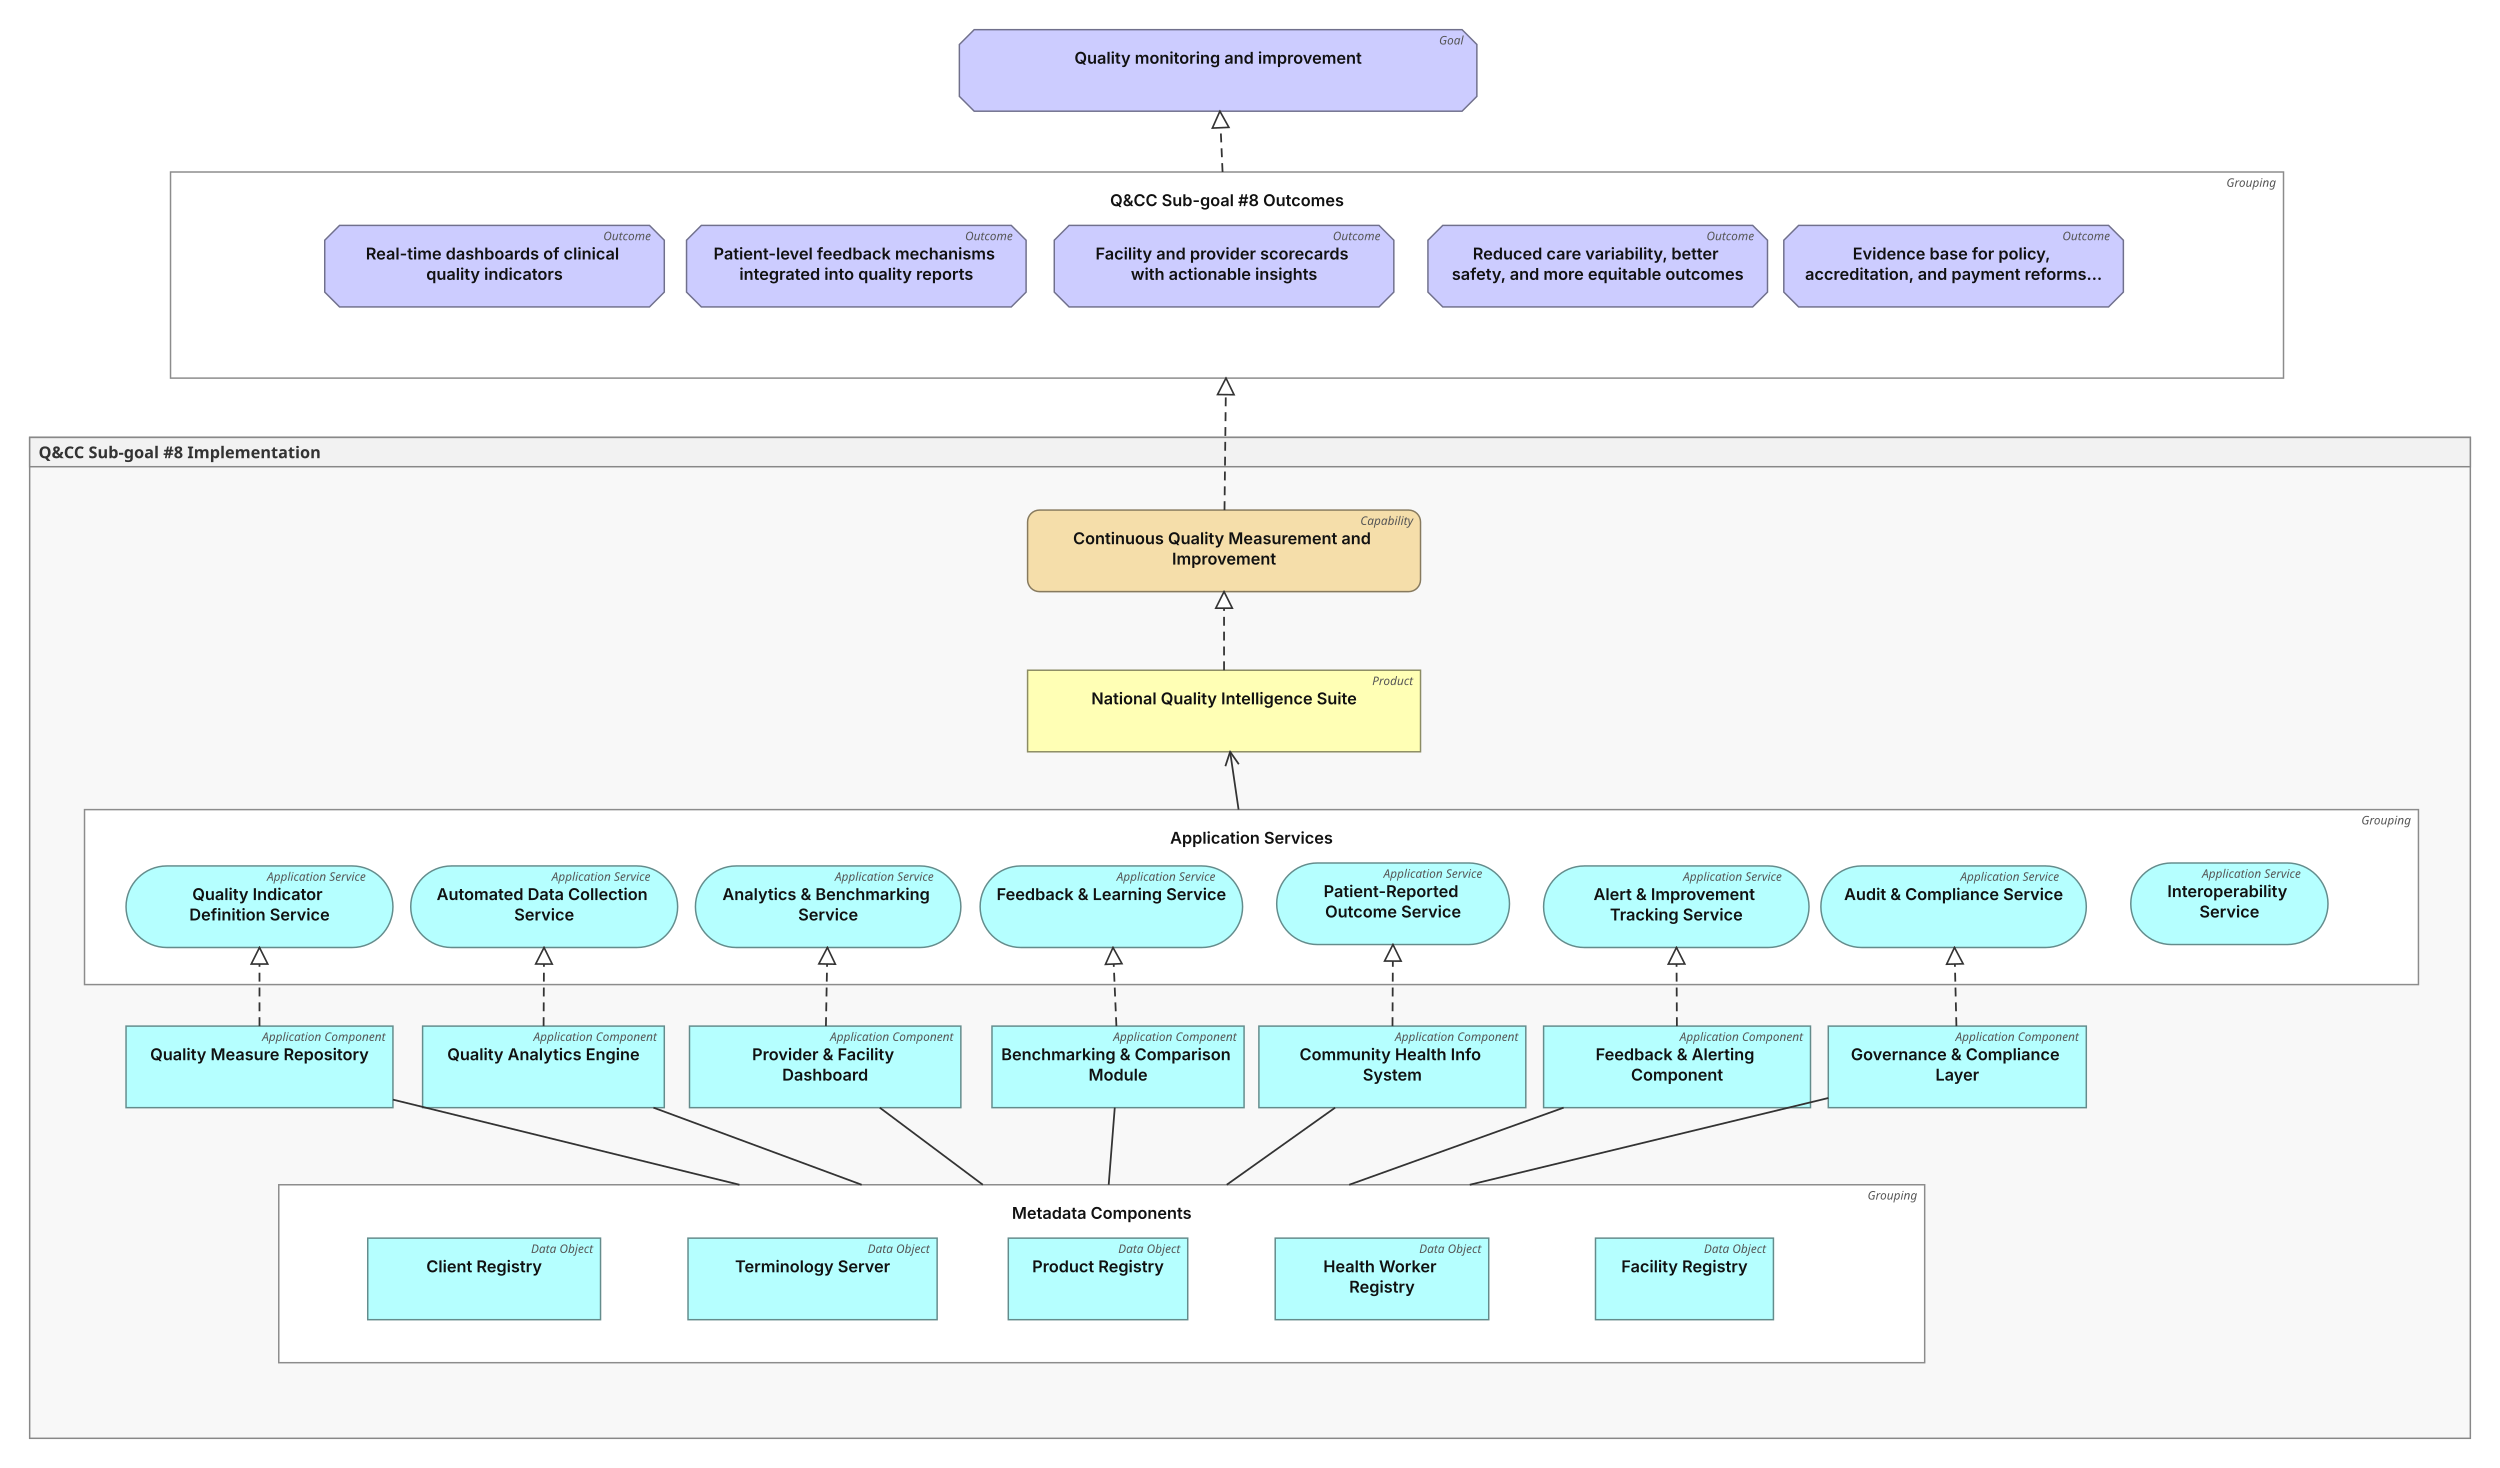
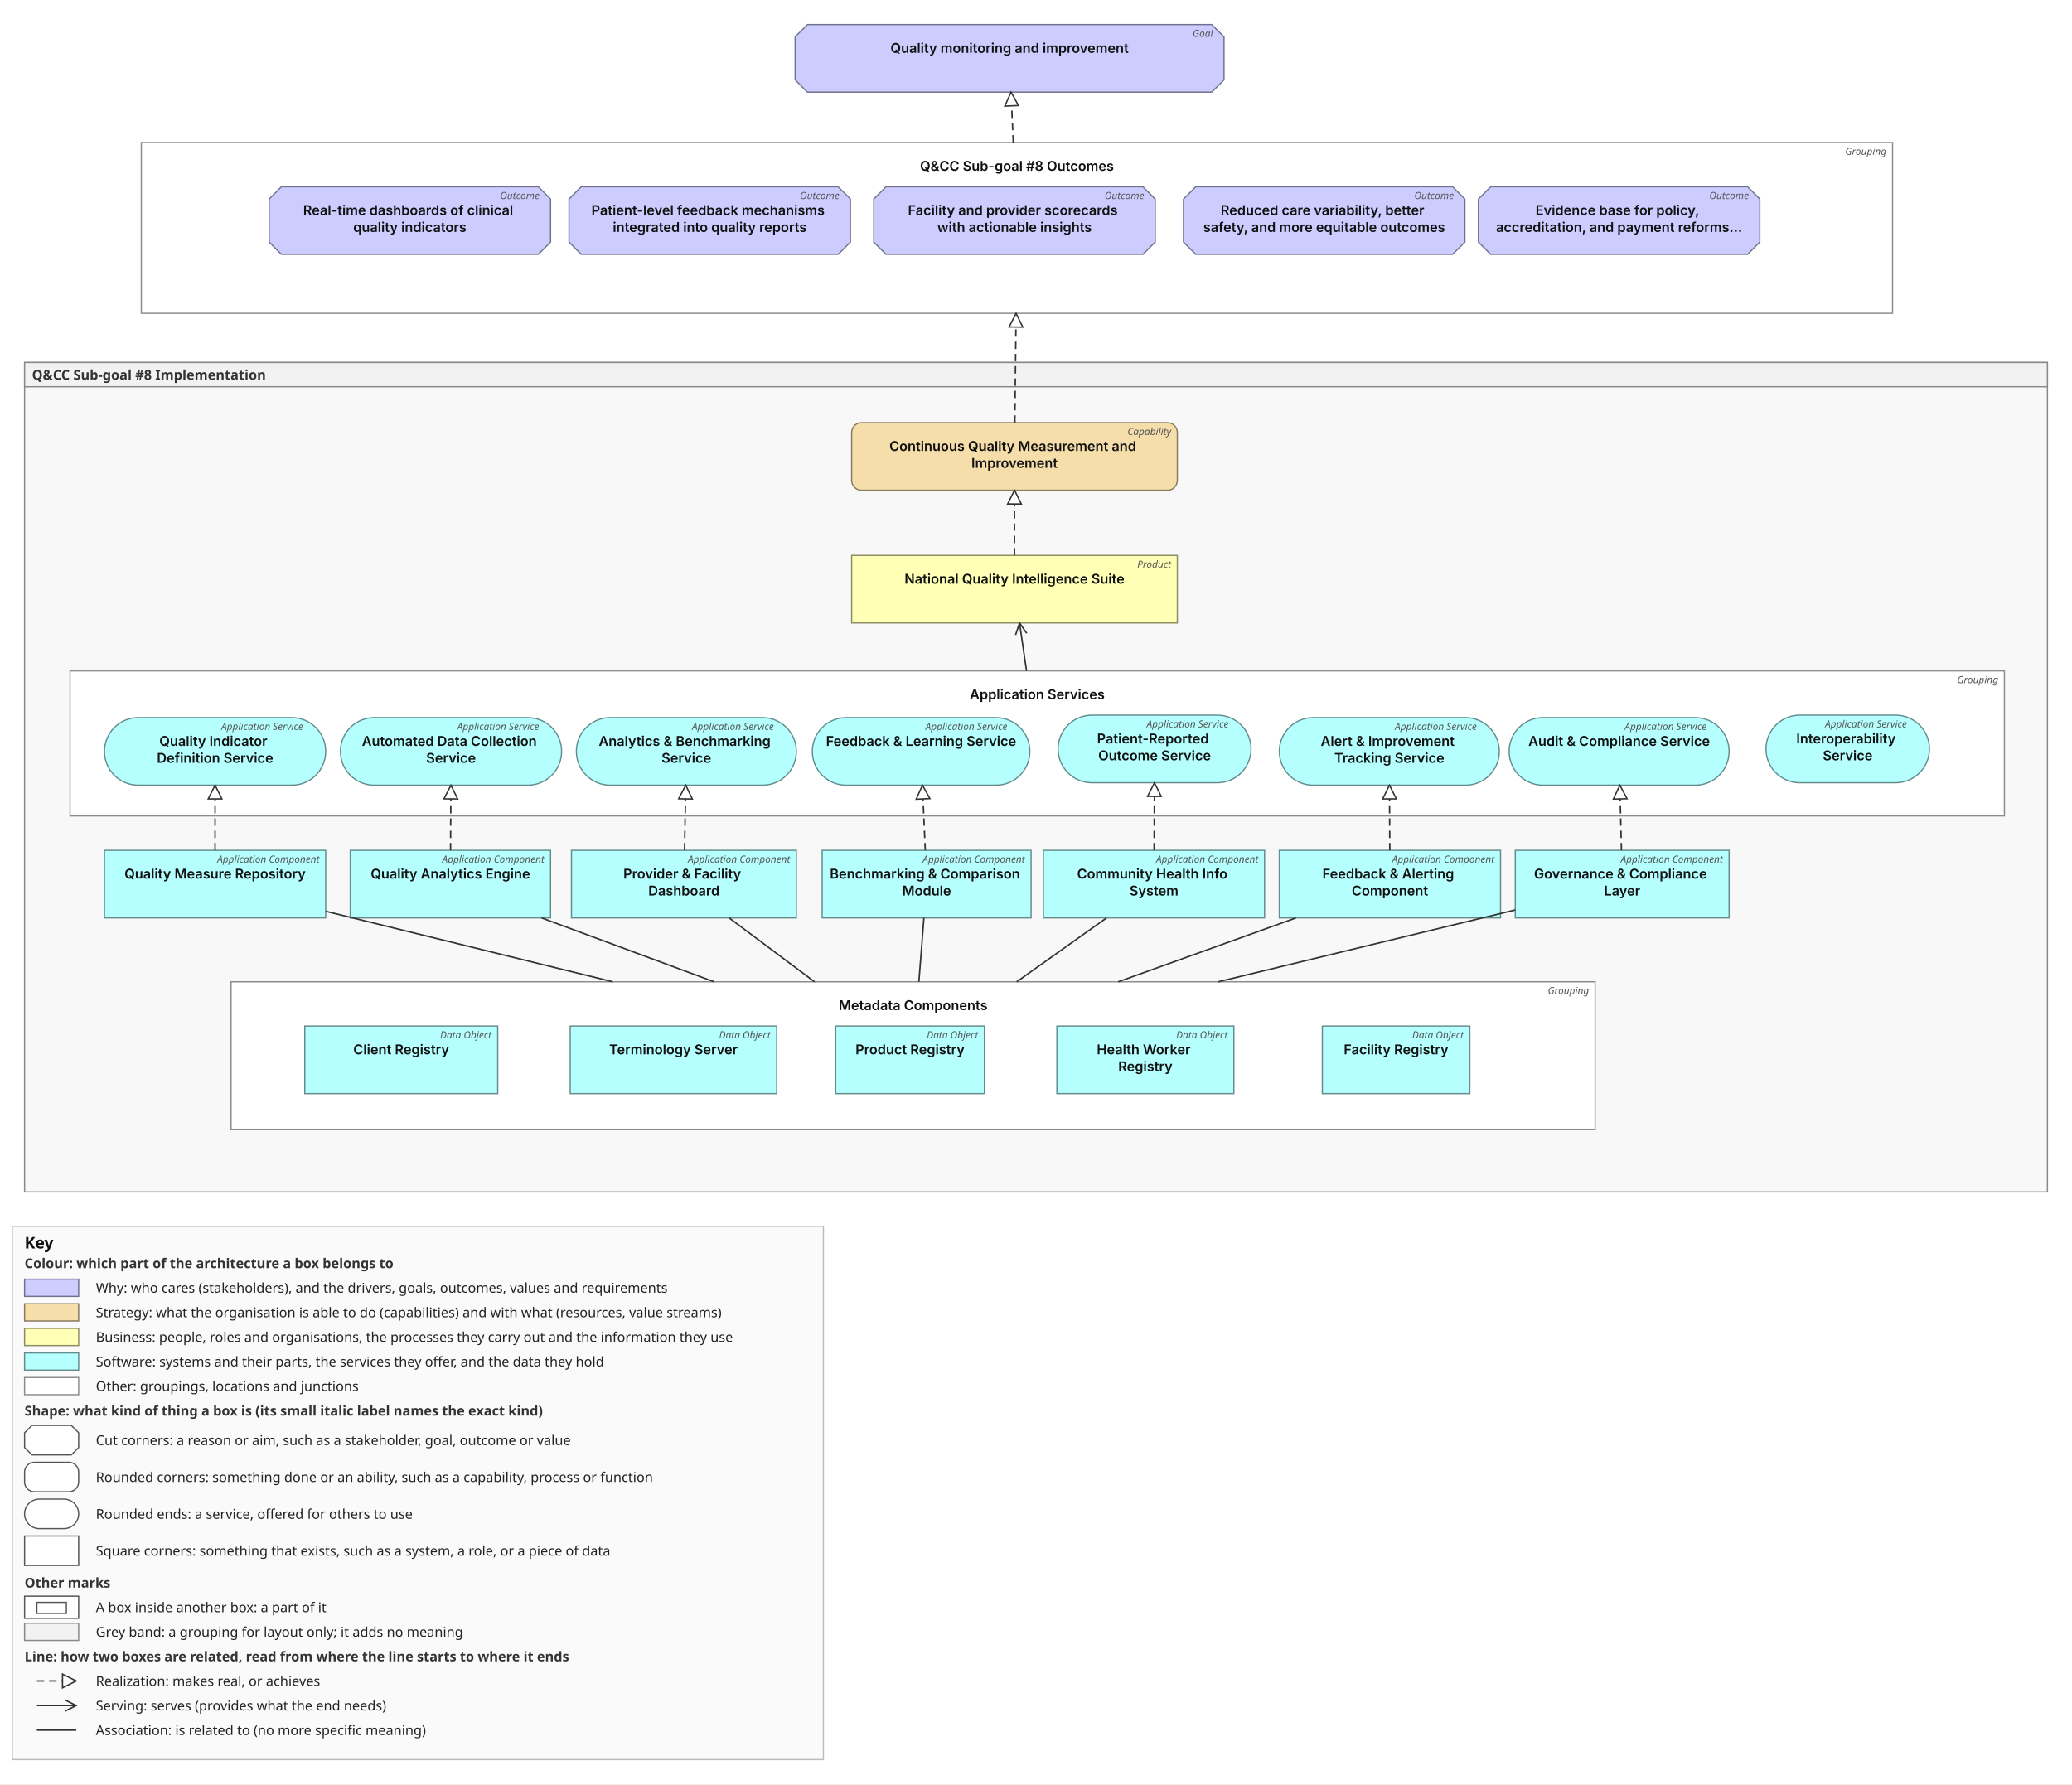
- <svg xmlns="http://www.w3.org/2000/svg" viewBox="6 4 1686 990" width="1686" height="990" role="img" aria-labelledby="av-title">
+ <svg xmlns="http://www.w3.org/2000/svg" viewBox="6 4 1686 1452" width="1686" height="1452" role="img" aria-labelledby="av-title">
  <style>
.av-name{font:600 11px system-ui,-apple-system,"Segoe UI",sans-serif;fill:#111}
.av-type{font:italic 8px system-ui,sans-serif;fill:#555}
.av-group{font:600 11px system-ui,sans-serif;fill:#333}
.av-note{font:10px system-ui,sans-serif;fill:#222}
+ .av-key{font:11px system-ui,sans-serif;fill:#222}
+ .av-keyh{font:600 11px system-ui,sans-serif;fill:#333}
+ .av-keyt{font:700 13px system-ui,sans-serif;fill:#111}
.av-rel{font:9px system-ui,sans-serif;fill:#333;paint-order:stroke;stroke:#fff;stroke-width:3px}
a:hover rect,a:hover polygon,a:focus rect,a:focus polygon{stroke:#06c;stroke-width:2.5}
</style>
  <defs>
    <marker id="arrow-open" viewBox="0 0 12 12" refX="11" refY="6" markerWidth="11" markerHeight="11" orient="auto-start-reverse" markerUnits="userSpaceOnUse">
      <path d="M1 1 L11 6 L1 11" fill="none" stroke="#333" stroke-width="1.3" />
    </marker>
    <marker id="arrow-filled" viewBox="0 0 12 12" refX="11" refY="6" markerWidth="11" markerHeight="11" orient="auto-start-reverse" markerUnits="userSpaceOnUse">
      <path d="M1 1 L11 6 L1 11 Z" fill="#333" />
    </marker>
    <marker id="arrow-small" viewBox="0 0 10 10" refX="9" refY="5" markerWidth="8" markerHeight="8" orient="auto-start-reverse" markerUnits="userSpaceOnUse">
      <path d="M1 1 L9 5 L1 9" fill="none" stroke="#333" stroke-width="1.2" />
    </marker>
    <marker id="triangle-hollow" viewBox="0 0 14 14" refX="13" refY="7" markerWidth="13" markerHeight="13" orient="auto-start-reverse" markerUnits="userSpaceOnUse">
      <path d="M1 1 L13 7 L1 13 Z" fill="#fff" stroke="#333" stroke-width="1.2" />
    </marker>
    <marker id="diamond-filled" viewBox="0 0 16 10" refX="1" refY="5" markerWidth="16" markerHeight="10" orient="auto-start-reverse" markerUnits="userSpaceOnUse">
      <path d="M1 5 L8 1 L15 5 L8 9 Z" fill="#333" />
    </marker>
    <marker id="diamond-hollow" viewBox="0 0 16 10" refX="1" refY="5" markerWidth="16" markerHeight="10" orient="auto-start-reverse" markerUnits="userSpaceOnUse">
      <path d="M1 5 L8 1 L15 5 L8 9 Z" fill="#fff" stroke="#333" stroke-width="1.2" />
    </marker>
    <marker id="dot" viewBox="0 0 8 8" refX="4" refY="4" markerWidth="7" markerHeight="7" orient="auto" markerUnits="userSpaceOnUse">
      <circle cx="4" cy="4" r="3.2" fill="#333" />
    </marker>
    <pattern id="missing" width="8" height="8" patternUnits="userSpaceOnUse" patternTransform="rotate(45)">
      <rect width="8" height="8" fill="#fff" />
      <line x1="0" y1="0" x2="0" y2="8" stroke="#d33" stroke-width="2" />
    </pattern>
  </defs>
-   <rect x="6" y="4" width="1686" height="990" fill="#fff" />
+   <rect x="6" y="4" width="1686" height="1452" fill="#fff" />
  <g class="av-g">
    <rect x="26" y="299" width="1646" height="675" fill="#f2f2f2" fill-opacity=".55" stroke="#888" />
    <rect x="26" y="299" width="1646" height="19.75" fill="#f2f2f2" stroke="#888" />
    <text class="av-group" x="32" y="313">Q&amp;CC Sub-goal #8 Implementation</text>
  </g>
-   <a href="../../../en/dpi-h-ra/archimate/0.2.0-draft.2/elements/id-7cd099e247fa42118b241c06bf61b1a4/" target="_top">
+   <a href="../../../en/dpi-h-ra/archimate/0.2.0-draft.2/elements/metadata-components-7cd0/" target="_top">
    <rect x="194" y="803" width="1110" height="120" fill="#ffffff" stroke="#8c8c8c" stroke-width="1" />
    <text class="av-type" x="1299" y="813" text-anchor="end">Grouping</text>
    <text class="av-name" x="749" y="826" text-anchor="middle">
      <tspan x="749" dy="0">Metadata Components</tspan>
    </text>
  </a>
-   <a href="../../../en/dpi-h-ra/archimate/0.2.0-draft.2/elements/id-716fcfc68efb4aafa35b80fe4bd608e5/" target="_top">
+   <a href="../../../en/dpi-h-ra/archimate/0.2.0-draft.2/elements/product-registry/" target="_top">
    <rect x="686" y="839" width="121" height="55" fill="#b5ffff" stroke="#648c8c" stroke-width="1" />
    <text class="av-type" x="802" y="849" text-anchor="end">Data Object</text>
    <text class="av-name" x="746.5" y="862" text-anchor="middle">
      <tspan x="746.5" dy="0">Product Registry</tspan>
    </text>
  </a>
-   <a href="../../../en/dpi-h-ra/archimate/0.2.0-draft.2/elements/id-50b8108b9eff457aa52f959afe53400b/" target="_top">
+   <a href="../../../en/dpi-h-ra/archimate/0.2.0-draft.2/elements/client-registry-50b8/" target="_top">
    <rect x="254" y="839" width="157" height="55" fill="#b5ffff" stroke="#648c8c" stroke-width="1" />
    <text class="av-type" x="406" y="849" text-anchor="end">Data Object</text>
    <text class="av-name" x="332.5" y="862" text-anchor="middle">
      <tspan x="332.5" dy="0">Client Registry</tspan>
    </text>
  </a>
-   <a href="../../../en/dpi-h-ra/archimate/0.2.0-draft.2/elements/id-60d2c9e1f10b488f9a579513e530b934/" target="_top">
+   <a href="../../../en/dpi-h-ra/archimate/0.2.0-draft.2/elements/facility-registry/" target="_top">
    <rect x="1082" y="839" width="120" height="55" fill="#b5ffff" stroke="#648c8c" stroke-width="1" />
    <text class="av-type" x="1197" y="849" text-anchor="end">Data Object</text>
    <text class="av-name" x="1142" y="862" text-anchor="middle">
      <tspan x="1142" dy="0">Facility Registry</tspan>
    </text>
  </a>
-   <a href="../../../en/dpi-h-ra/archimate/0.2.0-draft.2/elements/id-8a1b7256b3204a9aafef87c0db340987/" target="_top">
+   <a href="../../../en/dpi-h-ra/archimate/0.2.0-draft.2/elements/health-worker-registry/" target="_top">
    <rect x="866" y="839" width="144" height="55" fill="#b5ffff" stroke="#648c8c" stroke-width="1" />
    <text class="av-type" x="1005" y="849" text-anchor="end">Data Object</text>
    <text class="av-name" x="938" y="862" text-anchor="middle">
      <tspan x="938" dy="0">Health Worker</tspan>
      <tspan x="938" dy="13.75">Registry</tspan>
    </text>
  </a>
-   <a href="../../../en/dpi-h-ra/archimate/0.2.0-draft.2/elements/id-24938fddf85d4fa5a0e4c17075cf6d5a/" target="_top">
+   <a href="../../../en/dpi-h-ra/archimate/0.2.0-draft.2/elements/terminology-server-2493/" target="_top">
    <rect x="470" y="839" width="168" height="55" fill="#b5ffff" stroke="#648c8c" stroke-width="1" />
    <text class="av-type" x="633" y="849" text-anchor="end">Data Object</text>
    <text class="av-name" x="554" y="862" text-anchor="middle">
      <tspan x="554" dy="0">Terminology Server</tspan>
    </text>
  </a>
-   <a href="../../../en/dpi-h-ra/archimate/0.2.0-draft.2/elements/id-a97b247deccb47f5b28d6c7c85258464/" target="_top">
+   <a href="../../../en/dpi-h-ra/archimate/0.2.0-draft.2/elements/q-cc-sub-goal-8-outcomes/" target="_top">
    <rect x="121" y="120" width="1425" height="139" fill="#ffffff" stroke="#8c8c8c" stroke-width="1" />
    <text class="av-type" x="1541" y="130" text-anchor="end">Grouping</text>
    <text class="av-name" x="833.5" y="143" text-anchor="middle">
      <tspan x="833.5" dy="0">Q&amp;CC Sub-goal #8 Outcomes</tspan>
    </text>
  </a>
-   <a href="../../../en/dpi-h-ra/archimate/0.2.0-draft.2/elements/id-4b282993710a4bf38fde1d2af89d089b/" target="_top">
+   <a href="../../../en/dpi-h-ra/archimate/0.2.0-draft.2/elements/patient-level-feedback-mechanisms-integrated-into-quality/" target="_top">
    <polygon points="479,156 688,156 698,166 698,201 688,211 479,211 469,201 469,166" fill="#ccccff" stroke="#70708c" stroke-width="1" />
    <text class="av-type" x="689" y="166" text-anchor="end">Outcome</text>
    <text class="av-name" x="583.5" y="179" text-anchor="middle">
      <tspan x="583.5" dy="0">Patient-level feedback mechanisms</tspan>
      <tspan x="583.5" dy="13.75">integrated into quality reports</tspan>
    </text>
  </a>
-   <a href="../../../en/dpi-h-ra/archimate/0.2.0-draft.2/elements/id-d76a0b90504448a3af6dcad09456a2cd/" target="_top">
+   <a href="../../../en/dpi-h-ra/archimate/0.2.0-draft.2/elements/application-services-d76a/" target="_top">
    <rect x="63" y="550" width="1574" height="118" fill="#ffffff" stroke="#8c8c8c" stroke-width="1" />
    <text class="av-type" x="1632" y="560" text-anchor="end">Grouping</text>
    <text class="av-name" x="850" y="573" text-anchor="middle">
      <tspan x="850" dy="0">Application Services</tspan>
    </text>
  </a>
-   <a href="../../../en/dpi-h-ra/archimate/0.2.0-draft.2/elements/id-c659991e313a41d6a4f1a6686e6ed7f7/" target="_top">
+   <a href="../../../en/dpi-h-ra/archimate/0.2.0-draft.2/elements/interoperability-service/" target="_top">
    <rect x="1443" y="586" width="133" height="55" rx="27.5" fill="#b5ffff" stroke="#648c8c" stroke-width="1" />
    <text class="av-type" x="1557.667" y="596" text-anchor="end">Application Service</text>
    <text class="av-name" x="1509.5" y="609" text-anchor="middle">
      <tspan x="1509.5" dy="0">Interoperability</tspan>
      <tspan x="1509.5" dy="13.75">Service</tspan>
    </text>
  </a>
-   <a href="../../../en/dpi-h-ra/archimate/0.2.0-draft.2/elements/id-222e1a2ec8934efd9cba4fea4092efa3/" target="_top">
+   <a href="../../../en/dpi-h-ra/archimate/0.2.0-draft.2/elements/patient-reported-outcome-service/" target="_top">
    <rect x="867" y="586" width="157" height="55" rx="27.5" fill="#b5ffff" stroke="#648c8c" stroke-width="1" />
    <text class="av-type" x="1005.667" y="596" text-anchor="end">Application Service</text>
    <text class="av-name" x="945.5" y="609" text-anchor="middle">
      <tspan x="945.5" dy="0">Patient-Reported</tspan>
      <tspan x="945.5" dy="13.75">Outcome Service</tspan>
    </text>
  </a>
-   <a href="../../../en/dpi-h-ra/archimate/0.2.0-draft.2/elements/id-ba1cc1772d824cb6a9f72fd8222bf36b/" target="_top">
+   <a href="../../../en/dpi-h-ra/archimate/0.2.0-draft.2/elements/quality-monitoring-and-improvement/" target="_top">
    <polygon points="663,24 992,24 1002,34 1002,69 992,79 663,79 653,69 653,34" fill="#ccccff" stroke="#70708c" stroke-width="1" />
    <text class="av-type" x="993" y="34" text-anchor="end">Goal</text>
    <text class="av-name" x="827.5" y="47" text-anchor="middle">
      <tspan x="827.5" dy="0">Quality monitoring and improvement</tspan>
    </text>
  </a>
-   <a href="../../../en/dpi-h-ra/archimate/0.2.0-draft.2/elements/id-e71fea3a009a483594a72ec50c5481e4/" target="_top">
+   <a href="../../../en/dpi-h-ra/archimate/0.2.0-draft.2/elements/continuous-quality-measurement-and-improvement/" target="_top">
    <rect x="699" y="348" width="265" height="55" rx="8" fill="#f5deaa" stroke="#877a5e" stroke-width="1" />
    <text class="av-type" x="959" y="358" text-anchor="end">Capability</text>
    <text class="av-name" x="831.5" y="371" text-anchor="middle">
      <tspan x="831.5" dy="0">Continuous Quality Measurement and</tspan>
      <tspan x="831.5" dy="13.75">Improvement</tspan>
    </text>
  </a>
-   <a href="../../../en/dpi-h-ra/archimate/0.2.0-draft.2/elements/id-baf98028f55e4c82ba0111a78f4a9472/" target="_top">
+   <a href="../../../en/dpi-h-ra/archimate/0.2.0-draft.2/elements/national-quality-intelligence-suite/" target="_top">
    <rect x="699" y="456" width="265" height="55" fill="#ffffb5" stroke="#8c8c64" stroke-width="1" />
    <text class="av-type" x="959" y="466" text-anchor="end">Product</text>
    <text class="av-name" x="831.5" y="479" text-anchor="middle">
      <tspan x="831.5" dy="0">National Quality Intelligence Suite</tspan>
    </text>
  </a>
-   <a href="../../../en/dpi-h-ra/archimate/0.2.0-draft.2/elements/id-cfd09b58ed6b46c4916bba1dd06bdcd1/" target="_top">
+   <a href="../../../en/dpi-h-ra/archimate/0.2.0-draft.2/elements/real-time-dashboards-of-clinical-quality-indicators/" target="_top">
    <polygon points="235,156 444,156 454,166 454,201 444,211 235,211 225,201 225,166" fill="#ccccff" stroke="#70708c" stroke-width="1" />
    <text class="av-type" x="445" y="166" text-anchor="end">Outcome</text>
    <text class="av-name" x="339.5" y="179" text-anchor="middle">
      <tspan x="339.5" dy="0">Real-time dashboards of clinical</tspan>
      <tspan x="339.5" dy="13.75">quality indicators</tspan>
    </text>
  </a>
-   <a href="../../../en/dpi-h-ra/archimate/0.2.0-draft.2/elements/id-1ba0738bbdd5452db3ee55ffe4c32170/" target="_top">
+   <a href="../../../en/dpi-h-ra/archimate/0.2.0-draft.2/elements/facility-and-provider-scorecards-with-actionable-insights/" target="_top">
    <polygon points="727,156 936,156 946,166 946,201 936,211 727,211 717,201 717,166" fill="#ccccff" stroke="#70708c" stroke-width="1" />
    <text class="av-type" x="937" y="166" text-anchor="end">Outcome</text>
    <text class="av-name" x="831.5" y="179" text-anchor="middle">
      <tspan x="831.5" dy="0">Facility and provider scorecards</tspan>
      <tspan x="831.5" dy="13.75">with actionable insights</tspan>
    </text>
  </a>
-   <a href="../../../en/dpi-h-ra/archimate/0.2.0-draft.2/elements/id-81254bf62bcb4a339c8ea5f0f0883627/" target="_top">
+   <a href="../../../en/dpi-h-ra/archimate/0.2.0-draft.2/elements/reduced-care-variability-better-safety-and-more-equitable/" target="_top">
    <polygon points="979,156 1188,156 1198,166 1198,201 1188,211 979,211 969,201 969,166" fill="#ccccff" stroke="#70708c" stroke-width="1" />
    <text class="av-type" x="1189" y="166" text-anchor="end">Outcome</text>
    <text class="av-name" x="1083.5" y="179" text-anchor="middle">
      <tspan x="1083.5" dy="0">Reduced care variability, better</tspan>
      <tspan x="1083.5" dy="13.75">safety, and more equitable outcomes</tspan>
    </text>
  </a>
-   <a href="../../../en/dpi-h-ra/archimate/0.2.0-draft.2/elements/id-95483ba3e0e64372b300b51a1d496910/" target="_top">
+   <a href="../../../en/dpi-h-ra/archimate/0.2.0-draft.2/elements/evidence-base-for-policy-accreditation-and-payment-reforms/" target="_top">
    <polygon points="1219,156 1428,156 1438,166 1438,201 1428,211 1219,211 1209,201 1209,166" fill="#ccccff" stroke="#70708c" stroke-width="1" />
    <text class="av-type" x="1429" y="166" text-anchor="end">Outcome</text>
    <text class="av-name" x="1323.5" y="179" text-anchor="middle">
      <tspan x="1323.5" dy="0">Evidence base for policy,</tspan>
      <tspan x="1323.5" dy="13.75">accreditation, and payment reforms…</tspan>
    </text>
  </a>
-   <a href="../../../en/dpi-h-ra/archimate/0.2.0-draft.2/elements/id-03ca953f8c20431cbb8c61941b4604e2/" target="_top">
+   <a href="../../../en/dpi-h-ra/archimate/0.2.0-draft.2/elements/quality-indicator-definition-service/" target="_top">
    <rect x="91" y="588" width="180" height="55" rx="27.5" fill="#b5ffff" stroke="#648c8c" stroke-width="1" />
    <text class="av-type" x="252.667" y="598" text-anchor="end">Application Service</text>
    <text class="av-name" x="181" y="611" text-anchor="middle">
      <tspan x="181" dy="0">Quality Indicator</tspan>
      <tspan x="181" dy="13.75">Definition Service</tspan>
    </text>
  </a>
-   <a href="../../../en/dpi-h-ra/archimate/0.2.0-draft.2/elements/id-86ea47c9ec2141bba9b72c11a0196042/" target="_top">
+   <a href="../../../en/dpi-h-ra/archimate/0.2.0-draft.2/elements/automated-data-collection-service/" target="_top">
    <rect x="283" y="588" width="180" height="55" rx="27.5" fill="#b5ffff" stroke="#648c8c" stroke-width="1" />
    <text class="av-type" x="444.667" y="598" text-anchor="end">Application Service</text>
    <text class="av-name" x="373" y="611" text-anchor="middle">
      <tspan x="373" dy="0">Automated Data Collection</tspan>
      <tspan x="373" dy="13.75">Service</tspan>
    </text>
  </a>
-   <a href="../../../en/dpi-h-ra/archimate/0.2.0-draft.2/elements/id-969b1081c18445eb95759777a131a9f8/" target="_top">
+   <a href="../../../en/dpi-h-ra/archimate/0.2.0-draft.2/elements/analytics-benchmarking-service/" target="_top">
    <rect x="475" y="588" width="179" height="55" rx="27.5" fill="#b5ffff" stroke="#648c8c" stroke-width="1" />
    <text class="av-type" x="635.667" y="598" text-anchor="end">Application Service</text>
    <text class="av-name" x="564.5" y="611" text-anchor="middle">
      <tspan x="564.5" dy="0">Analytics &amp; Benchmarking</tspan>
      <tspan x="564.5" dy="13.75">Service</tspan>
    </text>
  </a>
-   <a href="../../../en/dpi-h-ra/archimate/0.2.0-draft.2/elements/id-4327ef6da5e14dd79eda8657acb50b84/" target="_top">
+   <a href="../../../en/dpi-h-ra/archimate/0.2.0-draft.2/elements/feedback-learning-service/" target="_top">
    <rect x="667" y="588" width="177" height="55" rx="27.5" fill="#b5ffff" stroke="#648c8c" stroke-width="1" />
    <text class="av-type" x="825.667" y="598" text-anchor="end">Application Service</text>
    <text class="av-name" x="755.5" y="611" text-anchor="middle">
      <tspan x="755.5" dy="0">Feedback &amp; Learning Service</tspan>
    </text>
  </a>
-   <a href="../../../en/dpi-h-ra/archimate/0.2.0-draft.2/elements/id-7bd5f169df1e4b7282dadbbde7c0599b/" target="_top">
+   <a href="../../../en/dpi-h-ra/archimate/0.2.0-draft.2/elements/alert-improvement-tracking-service/" target="_top">
    <rect x="1047" y="588" width="179" height="55" rx="27.5" fill="#b5ffff" stroke="#648c8c" stroke-width="1" />
    <text class="av-type" x="1207.667" y="598" text-anchor="end">Application Service</text>
    <text class="av-name" x="1136.5" y="611" text-anchor="middle">
      <tspan x="1136.5" dy="0">Alert &amp; Improvement</tspan>
      <tspan x="1136.5" dy="13.75">Tracking Service</tspan>
    </text>
  </a>
-   <a href="../../../en/dpi-h-ra/archimate/0.2.0-draft.2/elements/id-0052c2b9d6474579a30220a3a629be49/" target="_top">
+   <a href="../../../en/dpi-h-ra/archimate/0.2.0-draft.2/elements/audit-compliance-service/" target="_top">
    <rect x="1234" y="588" width="179" height="55" rx="27.5" fill="#b5ffff" stroke="#648c8c" stroke-width="1" />
    <text class="av-type" x="1394.667" y="598" text-anchor="end">Application Service</text>
    <text class="av-name" x="1323.5" y="611" text-anchor="middle">
      <tspan x="1323.5" dy="0">Audit &amp; Compliance Service</tspan>
    </text>
  </a>
-   <a href="../../../en/dpi-h-ra/archimate/0.2.0-draft.2/elements/id-a225ba4f0c4641d59af9359a2797f250/" target="_top">
+   <a href="../../../en/dpi-h-ra/archimate/0.2.0-draft.2/elements/quality-measure-repository/" target="_top">
    <rect x="91" y="696" width="180" height="55" fill="#b5ffff" stroke="#648c8c" stroke-width="1" />
    <text class="av-type" x="266" y="706" text-anchor="end">Application Component</text>
    <text class="av-name" x="181" y="719" text-anchor="middle">
      <tspan x="181" dy="0">Quality Measure Repository</tspan>
    </text>
  </a>
-   <a href="../../../en/dpi-h-ra/archimate/0.2.0-draft.2/elements/id-fc70dc8e3099419db5a0a81c81b5bf45/" target="_top">
+   <a href="../../../en/dpi-h-ra/archimate/0.2.0-draft.2/elements/quality-analytics-engine/" target="_top">
    <rect x="291" y="696" width="163" height="55" fill="#b5ffff" stroke="#648c8c" stroke-width="1" />
    <text class="av-type" x="449" y="706" text-anchor="end">Application Component</text>
    <text class="av-name" x="372.5" y="719" text-anchor="middle">
      <tspan x="372.5" dy="0">Quality Analytics Engine</tspan>
    </text>
  </a>
-   <a href="../../../en/dpi-h-ra/archimate/0.2.0-draft.2/elements/id-1de352570bdb4ab48166750c389dd753/" target="_top">
+   <a href="../../../en/dpi-h-ra/archimate/0.2.0-draft.2/elements/provider-facility-dashboard/" target="_top">
    <rect x="471" y="696" width="183" height="55" fill="#b5ffff" stroke="#648c8c" stroke-width="1" />
    <text class="av-type" x="649" y="706" text-anchor="end">Application Component</text>
    <text class="av-name" x="562.5" y="719" text-anchor="middle">
      <tspan x="562.5" dy="0">Provider &amp; Facility</tspan>
      <tspan x="562.5" dy="13.75">Dashboard</tspan>
    </text>
  </a>
-   <a href="../../../en/dpi-h-ra/archimate/0.2.0-draft.2/elements/id-ff35a870ae604a488cba65a4d37483fa/" target="_top">
+   <a href="../../../en/dpi-h-ra/archimate/0.2.0-draft.2/elements/benchmarking-comparison-module/" target="_top">
    <rect x="675" y="696" width="170" height="55" fill="#b5ffff" stroke="#648c8c" stroke-width="1" />
    <text class="av-type" x="840" y="706" text-anchor="end">Application Component</text>
    <text class="av-name" x="760" y="719" text-anchor="middle">
      <tspan x="760" dy="0">Benchmarking &amp; Comparison</tspan>
      <tspan x="760" dy="13.75">Module</tspan>
    </text>
  </a>
-   <a href="../../../en/dpi-h-ra/archimate/0.2.0-draft.2/elements/id-d6b5693acabd43049d8443fffb70f547/" target="_top">
+   <a href="../../../en/dpi-h-ra/archimate/0.2.0-draft.2/elements/community-health-info-system/" target="_top">
    <rect x="855" y="696" width="180" height="55" fill="#b5ffff" stroke="#648c8c" stroke-width="1" />
    <text class="av-type" x="1030" y="706" text-anchor="end">Application Component</text>
    <text class="av-name" x="945" y="719" text-anchor="middle">
      <tspan x="945" dy="0">Community Health Info</tspan>
      <tspan x="945" dy="13.75">System</tspan>
    </text>
  </a>
-   <a href="../../../en/dpi-h-ra/archimate/0.2.0-draft.2/elements/id-97d4f77bfc714945b6a5354289bc7056/" target="_top">
+   <a href="../../../en/dpi-h-ra/archimate/0.2.0-draft.2/elements/feedback-alerting-component/" target="_top">
    <rect x="1047" y="696" width="180" height="55" fill="#b5ffff" stroke="#648c8c" stroke-width="1" />
    <text class="av-type" x="1222" y="706" text-anchor="end">Application Component</text>
    <text class="av-name" x="1137" y="719" text-anchor="middle">
      <tspan x="1137" dy="0">Feedback &amp; Alerting</tspan>
      <tspan x="1137" dy="13.75">Component</tspan>
    </text>
  </a>
-   <a href="../../../en/dpi-h-ra/archimate/0.2.0-draft.2/elements/id-786f2d78893c4a41a53498fe8a971e50/" target="_top">
+   <a href="../../../en/dpi-h-ra/archimate/0.2.0-draft.2/elements/governance-compliance-layer/" target="_top">
    <rect x="1239" y="696" width="174" height="55" fill="#b5ffff" stroke="#648c8c" stroke-width="1" />
    <text class="av-type" x="1408" y="706" text-anchor="end">Application Component</text>
    <text class="av-name" x="1326" y="719" text-anchor="middle">
      <tspan x="1326" dy="0">Governance &amp; Compliance</tspan>
      <tspan x="1326" dy="13.75">Layer</tspan>
    </text>
  </a>
  <a href="../../../en/dpi-h-ra/archimate/0.2.0-draft.2/relationships/id-62ff11e69b4c4e0ab4f7787b6c82798f/" target="_top">
    <path d="M504.7 803 L271 745.6" fill="none" stroke="#333" stroke-width="1.2" />
    <path d="M504.7 803 L271 745.6" fill="none" stroke="transparent" stroke-width="8" />
  </a>
  <a href="../../../en/dpi-h-ra/archimate/0.2.0-draft.2/relationships/id-a561d90284854318a14f2e925c63a46d/" target="_top">
    <path d="M830.5 120 L828.7 79" fill="none" stroke="#333" stroke-width="1.2" stroke-dasharray="6 4" marker-end="url(#triangle-hollow)" />
    <path d="M830.5 120 L828.7 79" fill="none" stroke="transparent" stroke-width="8" />
  </a>
  <a href="../../../en/dpi-h-ra/archimate/0.2.0-draft.2/relationships/id-7db5853b9eb0439993ddb157e30d541c/" target="_top">
    <path d="M841.3 550 L835.6 511" fill="none" stroke="#333" stroke-width="1.2" marker-end="url(#arrow-open)" />
    <path d="M841.3 550 L835.6 511" fill="none" stroke="transparent" stroke-width="8" />
  </a>
  <a href="../../../en/dpi-h-ra/archimate/0.2.0-draft.2/relationships/id-474d687d06704d6980a20dfeff7f7663/" target="_top">
    <path d="M831.8 348 L832.8 259" fill="none" stroke="#333" stroke-width="1.2" stroke-dasharray="6 4" marker-end="url(#triangle-hollow)" />
    <path d="M831.8 348 L832.8 259" fill="none" stroke="transparent" stroke-width="8" />
  </a>
  <a href="../../../en/dpi-h-ra/archimate/0.2.0-draft.2/relationships/id-85b4b63685a34e6a88c45c44f1fb068a/" target="_top">
    <path d="M831.5 456 L831.5 403" fill="none" stroke="#333" stroke-width="1.2" stroke-dasharray="6 4" marker-end="url(#triangle-hollow)" />
    <path d="M831.5 456 L831.5 403" fill="none" stroke="transparent" stroke-width="8" />
  </a>
  <a href="../../../en/dpi-h-ra/archimate/0.2.0-draft.2/relationships/id-846c08aedcc2467aa7bbf11fefcf16f5/" target="_top">
    <path d="M181 696 L181 643" fill="none" stroke="#333" stroke-width="1.2" stroke-dasharray="6 4" marker-end="url(#triangle-hollow)" />
    <path d="M181 696 L181 643" fill="none" stroke="transparent" stroke-width="8" />
  </a>
  <a href="../../../en/dpi-h-ra/archimate/0.2.0-draft.2/relationships/id-bae2200bb6cb4f14841f018cd7ef7bcb/" target="_top">
    <path d="M372.6 696 L372.9 643" fill="none" stroke="#333" stroke-width="1.2" stroke-dasharray="6 4" marker-end="url(#triangle-hollow)" />
    <path d="M372.6 696 L372.9 643" fill="none" stroke="transparent" stroke-width="8" />
  </a>
  <a href="../../../en/dpi-h-ra/archimate/0.2.0-draft.2/relationships/id-c0ef3276d24f4a15bbf8dd877abb9ff7/" target="_top">
    <path d="M446.7 751 L587.1 803" fill="none" stroke="#333" stroke-width="1.2" />
    <path d="M446.7 751 L587.1 803" fill="none" stroke="transparent" stroke-width="8" />
  </a>
  <a href="../../../en/dpi-h-ra/archimate/0.2.0-draft.2/relationships/id-aba91a989b774c9ab2f85fcaddc2e4fd/" target="_top">
    <path d="M599.3 751 L668.8 803" fill="none" stroke="#333" stroke-width="1.2" />
    <path d="M599.3 751 L668.8 803" fill="none" stroke="transparent" stroke-width="8" />
  </a>
  <a href="../../../en/dpi-h-ra/archimate/0.2.0-draft.2/relationships/id-d15757a529ae408c966d92e84ab1b9d7/" target="_top">
    <path d="M563 696 L564 643" fill="none" stroke="#333" stroke-width="1.2" stroke-dasharray="6 4" marker-end="url(#triangle-hollow)" />
    <path d="M563 696 L564 643" fill="none" stroke="transparent" stroke-width="8" />
  </a>
  <a href="../../../en/dpi-h-ra/archimate/0.2.0-draft.2/relationships/id-213935a144264715aa957a0a536545e2/" target="_top">
    <path d="M757.8 751 L753.7 803" fill="none" stroke="#333" stroke-width="1.2" />
    <path d="M757.8 751 L753.7 803" fill="none" stroke="transparent" stroke-width="8" />
  </a>
  <a href="../../../en/dpi-h-ra/archimate/0.2.0-draft.2/relationships/id-2da5e32b718a4f2fa221b18f1e2f4845/" target="_top">
    <path d="M758.9 696 L756.6 643" fill="none" stroke="#333" stroke-width="1.2" stroke-dasharray="6 4" marker-end="url(#triangle-hollow)" />
    <path d="M758.9 696 L756.6 643" fill="none" stroke="transparent" stroke-width="8" />
  </a>
  <a href="../../../en/dpi-h-ra/archimate/0.2.0-draft.2/relationships/id-3fd80591981f4bb1804459ede7810af2/" target="_top">
    <path d="M906.4 751 L833.3 803" fill="none" stroke="#333" stroke-width="1.2" />
    <path d="M906.4 751 L833.3 803" fill="none" stroke="transparent" stroke-width="8" />
  </a>
  <a href="../../../en/dpi-h-ra/archimate/0.2.0-draft.2/relationships/id-ee04b8efd5374971b4a03255c84d6c32/" target="_top">
    <path d="M945.1 696 L945.4 641" fill="none" stroke="#333" stroke-width="1.2" stroke-dasharray="6 4" marker-end="url(#triangle-hollow)" />
    <path d="M945.1 696 L945.4 641" fill="none" stroke="transparent" stroke-width="8" />
  </a>
  <a href="../../../en/dpi-h-ra/archimate/0.2.0-draft.2/relationships/id-d77baa9f203a46918af4a33fb3d434dd/" target="_top">
    <path d="M1060.5 751 L915.9 803" fill="none" stroke="#333" stroke-width="1.2" />
    <path d="M1060.5 751 L915.9 803" fill="none" stroke="transparent" stroke-width="8" />
  </a>
  <a href="../../../en/dpi-h-ra/archimate/0.2.0-draft.2/relationships/id-abd5cc3e3f6a4486a6ca21eeede1d1d7/" target="_top">
    <path d="M1136.9 696 L1136.6 643" fill="none" stroke="#333" stroke-width="1.2" stroke-dasharray="6 4" marker-end="url(#triangle-hollow)" />
    <path d="M1136.9 696 L1136.6 643" fill="none" stroke="transparent" stroke-width="8" />
  </a>
  <a href="../../../en/dpi-h-ra/archimate/0.2.0-draft.2/relationships/id-41baf278c7e04435b585769190fbaae3/" target="_top">
    <path d="M1239 744.5 L997.2 803" fill="none" stroke="#333" stroke-width="1.2" />
    <path d="M1239 744.5 L997.2 803" fill="none" stroke="transparent" stroke-width="8" />
  </a>
  <a href="../../../en/dpi-h-ra/archimate/0.2.0-draft.2/relationships/id-a8a2d1c2403d486c805aa20b71d24d62/" target="_top">
    <path d="M1325.4 696 L1324.1 643" fill="none" stroke="#333" stroke-width="1.2" stroke-dasharray="6 4" marker-end="url(#triangle-hollow)" />
    <path d="M1325.4 696 L1324.1 643" fill="none" stroke="transparent" stroke-width="8" />
  </a>
+   <g class="av-legend">
+     <rect x="16" y="1002" width="660" height="434" fill="#fafafa" stroke="#bbb" />
+     <text class="av-keyt" x="26" y="1020">Key</text>
+     <text class="av-keyh" x="26" y="1036">Colour: which part of the architecture a box belongs to</text>
+     <rect x="26" y="1045" width="44" height="14" fill="#ccccff" stroke="#70708c" />
+     <text class="av-key" x="84" y="1056">Why: who cares (stakeholders), and the drivers, goals, outcomes, values and requirements</text>
+     <rect x="26" y="1065" width="44" height="14" fill="#f5deaa" stroke="#877a5e" />
+     <text class="av-key" x="84" y="1076">Strategy: what the organisation is able to do (capabilities) and with what (resources, value streams)</text>
+     <rect x="26" y="1085" width="44" height="14" fill="#ffffb5" stroke="#8c8c64" />
+     <text class="av-key" x="84" y="1096">Business: people, roles and organisations, the processes they carry out and the information they use</text>
+     <rect x="26" y="1105" width="44" height="14" fill="#b5ffff" stroke="#648c8c" />
+     <text class="av-key" x="84" y="1116">Software: systems and their parts, the services they offer, and the data they hold</text>
+     <rect x="26" y="1125" width="44" height="14" fill="#ffffff" stroke="#8c8c8c" />
+     <text class="av-key" x="84" y="1136">Other: groupings, locations and junctions</text>
+     <text class="av-keyh" x="26" y="1156">Shape: what kind of thing a box is (its small italic label names the exact kind)</text>
+     <polygon points="32,1164 64,1164 70,1170 70,1182 64,1188 32,1188 26,1182 26,1170" fill="#fff" stroke="#555" />
+     <text class="av-key" x="84" y="1180">Cut corners: a reason or aim, such as a stakeholder, goal, outcome or value</text>
+     <rect x="26" y="1194" width="44" height="24" rx="8" fill="#fff" stroke="#555" />
+     <text class="av-key" x="84" y="1210">Rounded corners: something done or an ability, such as a capability, process or function</text>
+     <rect x="26" y="1224" width="44" height="24" rx="12" fill="#fff" stroke="#555" />
+     <text class="av-key" x="84" y="1240">Rounded ends: a service, offered for others to use</text>
+     <rect x="26" y="1254" width="44" height="24" fill="#fff" stroke="#555" />
+     <text class="av-key" x="84" y="1270">Square corners: something that exists, such as a system, a role, or a piece of data</text>
+     <text class="av-keyh" x="26" y="1296">Other marks</text>
+     <rect x="26" y="1303" width="44" height="18" fill="#fff" stroke="#555" />
+     <rect x="36" y="1308" width="24" height="9" fill="#fff" stroke="#555" />
+     <text class="av-key" x="84" y="1316">A box inside another box: a part of it</text>
+     <rect x="26" y="1325" width="44" height="14" fill="#f2f2f2" stroke="#888" />
+     <text class="av-key" x="84" y="1336">Grey band: a grouping for layout only; it adds no meaning</text>
+     <text class="av-keyh" x="26" y="1356">Line: how two boxes are related, read from where the line starts to where it ends</text>
+     <path d="M36 1372 L68 1372" fill="none" stroke="#333" stroke-width="1.2" stroke-dasharray="6 4" marker-end="url(#triangle-hollow)" />
+     <text class="av-key" x="84" y="1376">Realization: makes real, or achieves</text>
+     <path d="M36 1392 L68 1392" fill="none" stroke="#333" stroke-width="1.2" marker-end="url(#arrow-open)" />
+     <text class="av-key" x="84" y="1396">Serving: serves (provides what the end needs)</text>
+     <path d="M36 1412 L68 1412" fill="none" stroke="#333" stroke-width="1.2" />
+     <text class="av-key" x="84" y="1416">Association: is related to (no more specific meaning)</text>
+   </g>
</svg>
